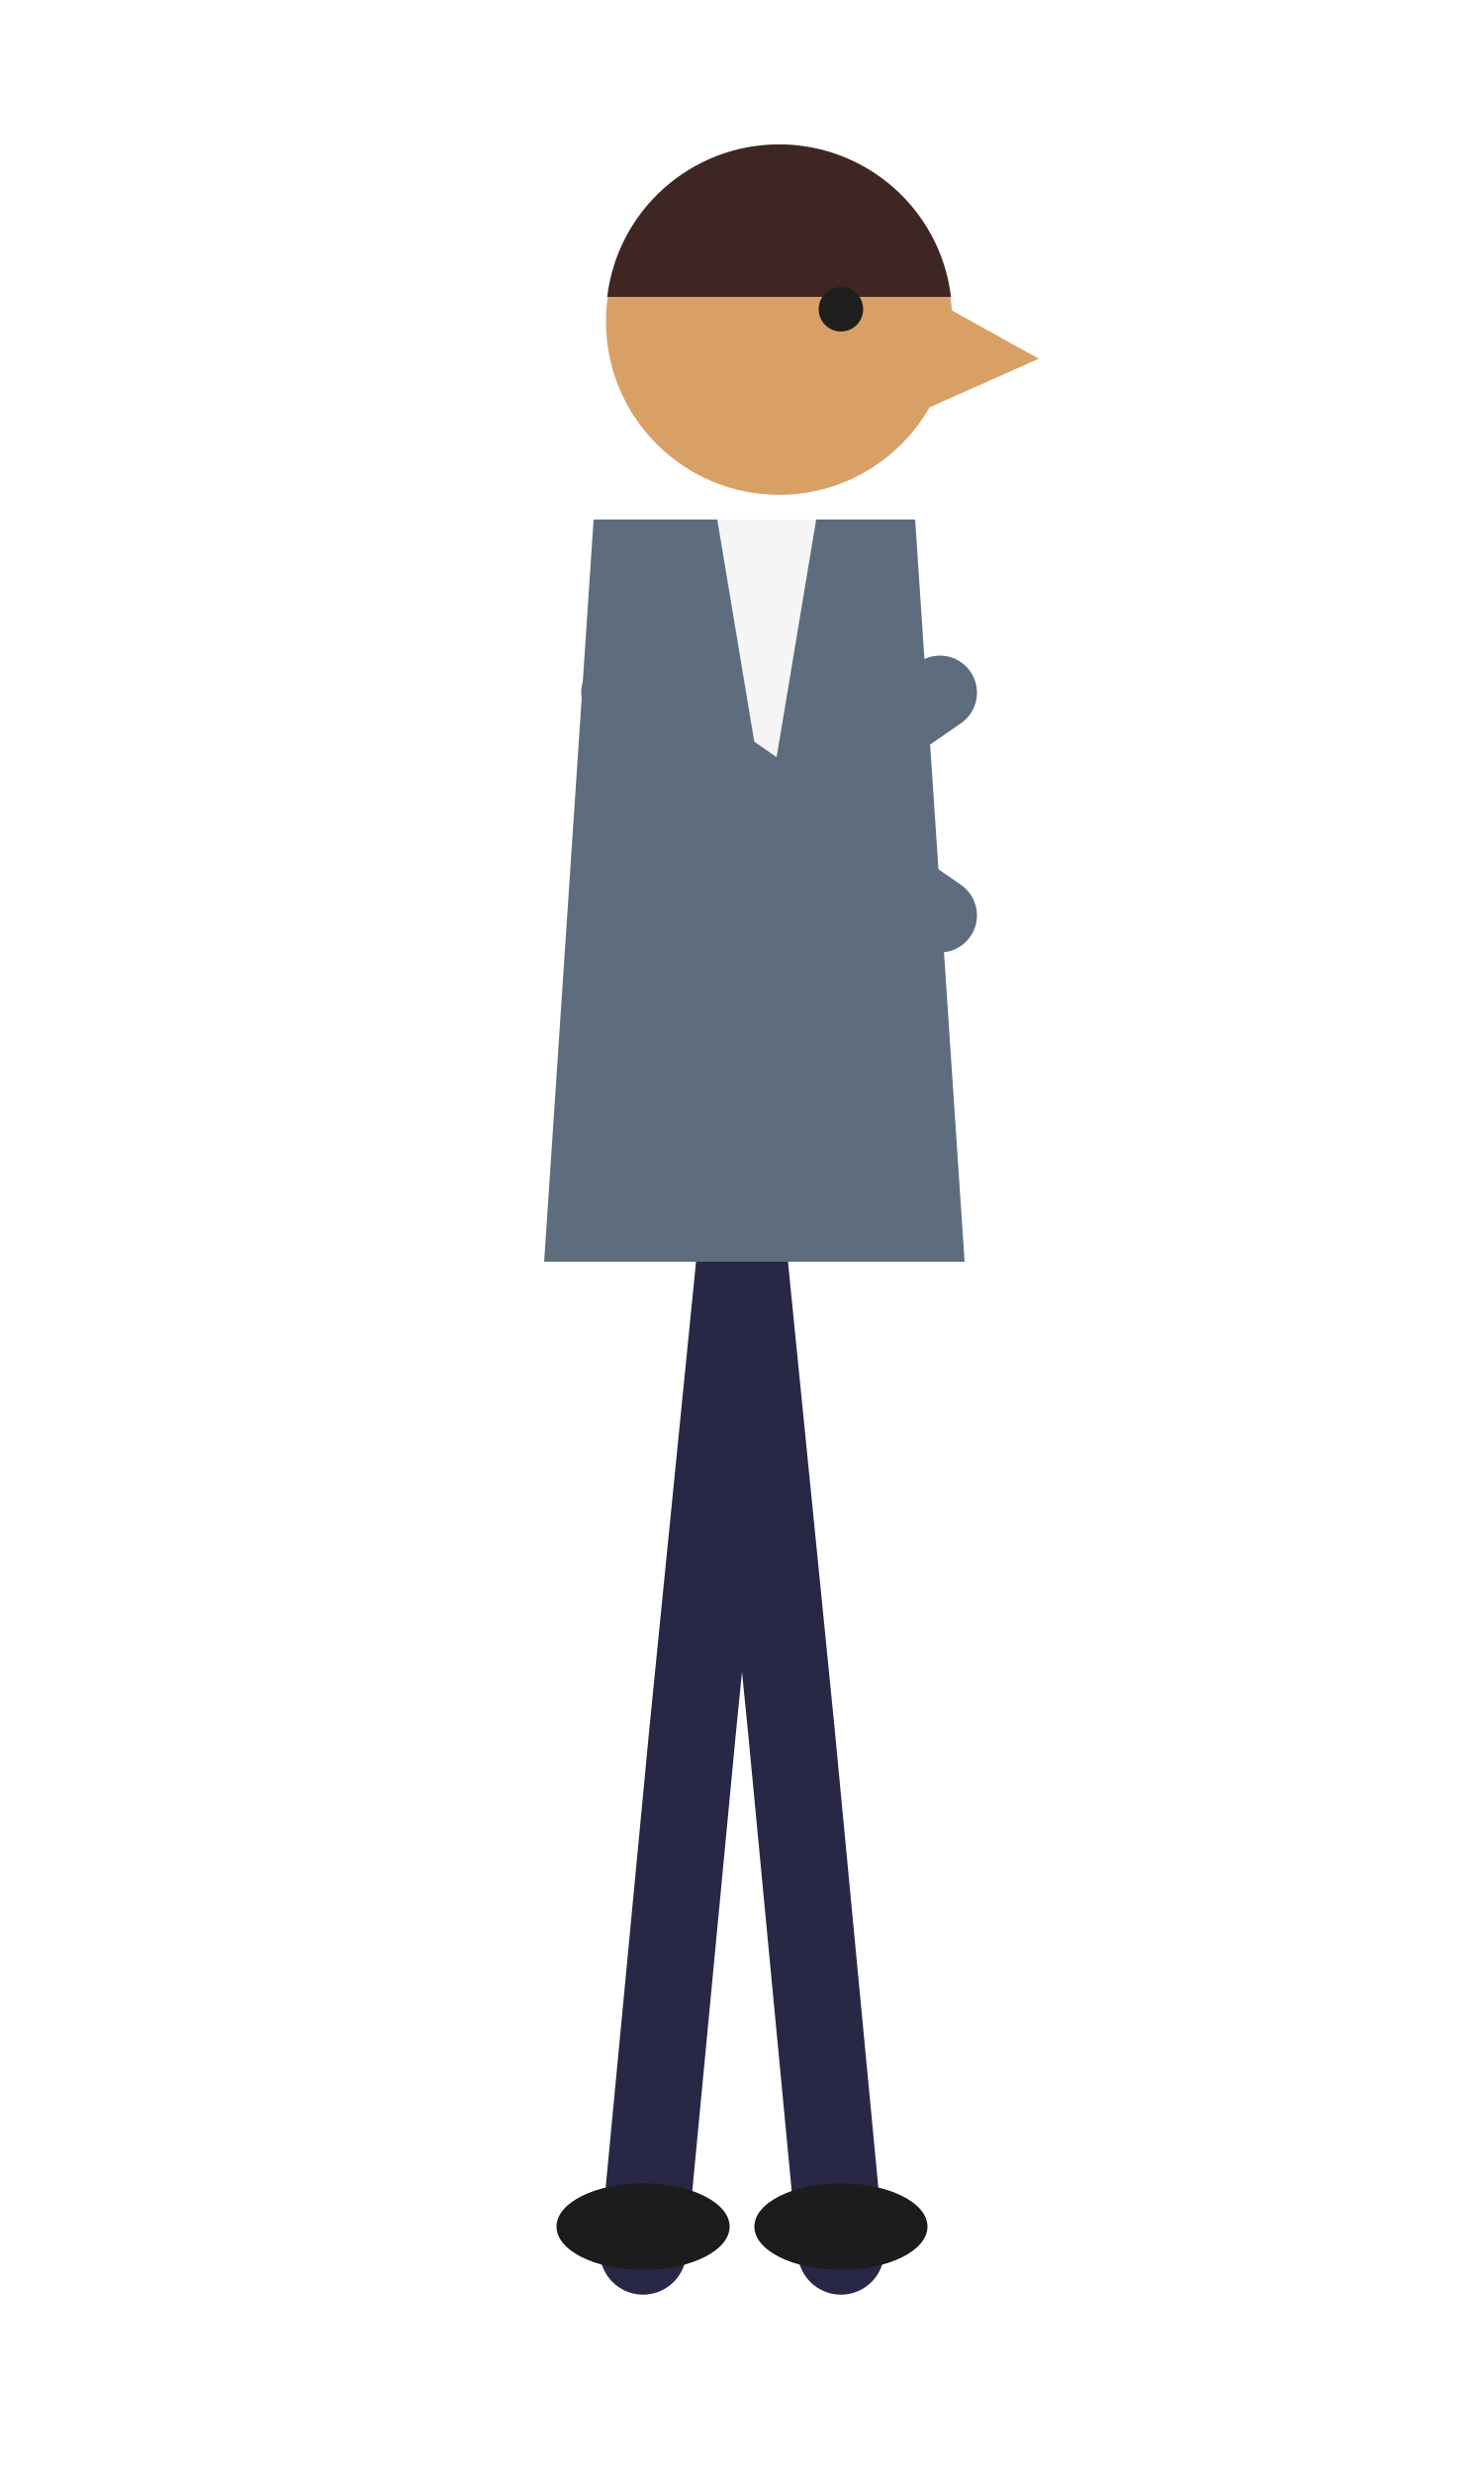
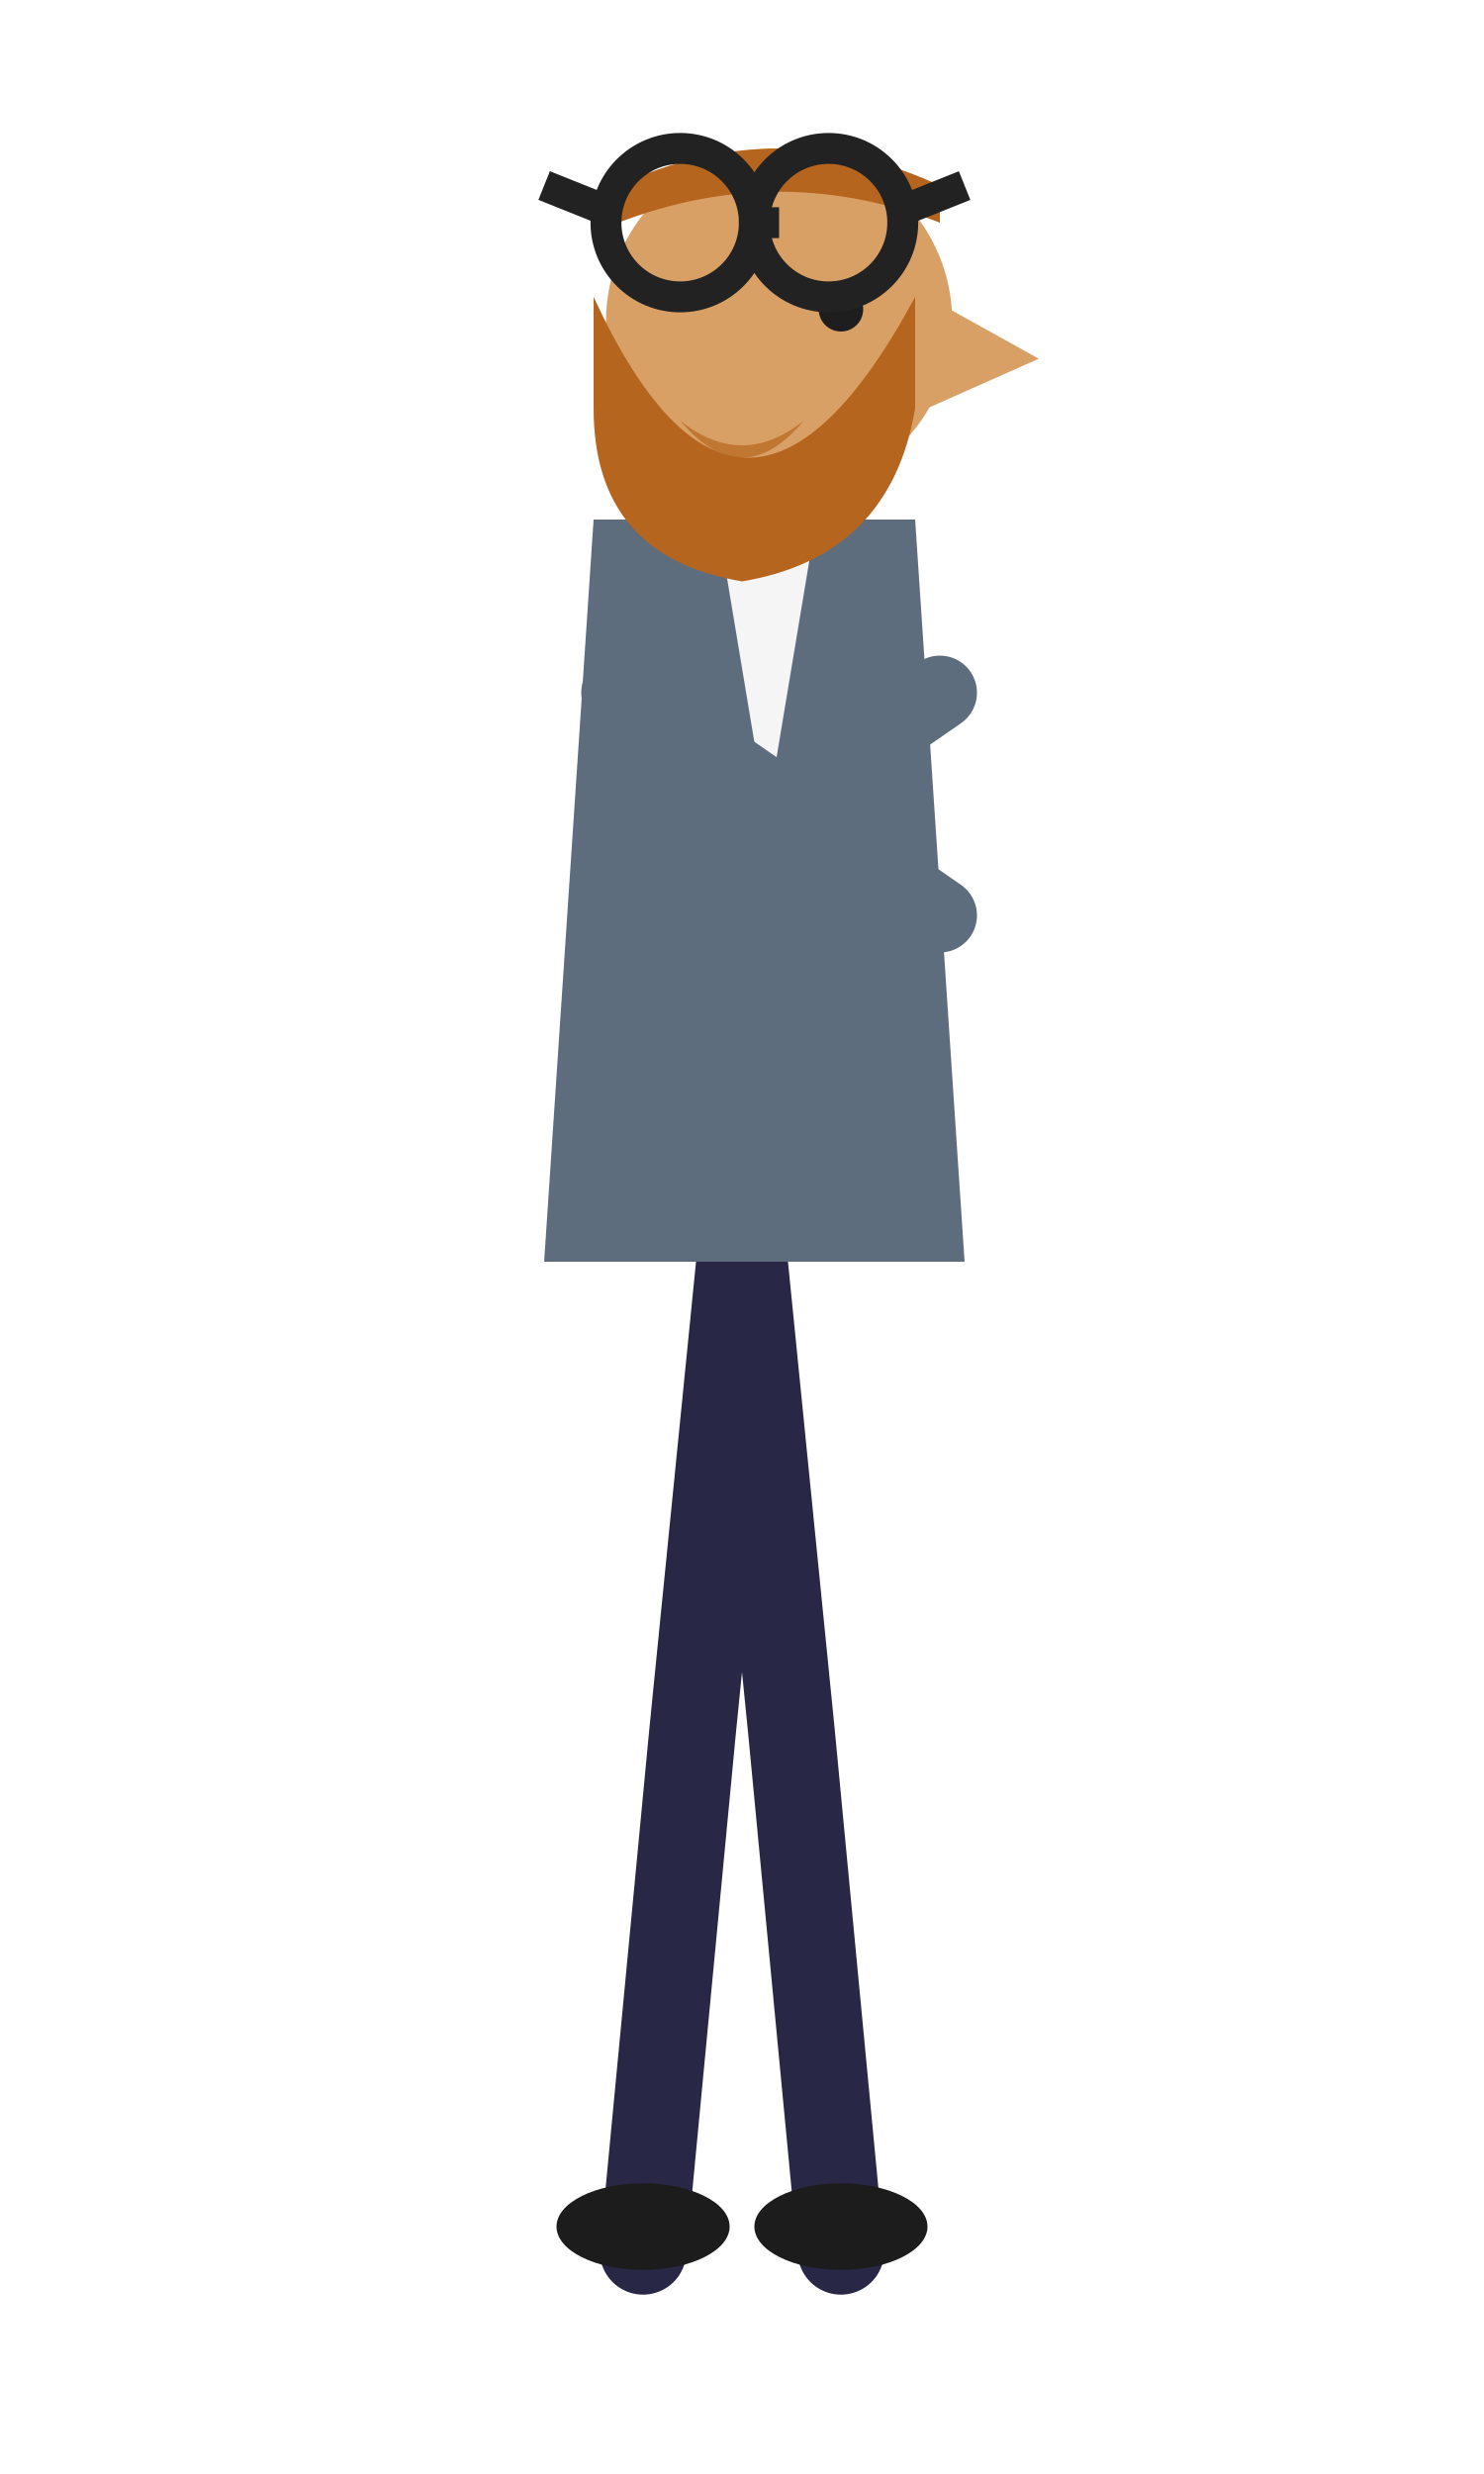
<svg xmlns="http://www.w3.org/2000/svg" viewBox="0 0 120 200" width="120" height="200">
  <g stroke="#282846" stroke-width="7" stroke-linecap="round" fill="none" stroke-linejoin="round">
    <path d="M60 100 L64 140 L68 182 M60 100 L56 140 L52 182" />
  </g>
  <ellipse cx="68" cy="180" rx="7" ry="3.5" fill="#1c1c1c" />
  <ellipse cx="52" cy="180" rx="7" ry="3.5" fill="#1c1c1c" />
  <path d="M48 42 L74 42 L78 102 L44 102 Z" fill="#5d6d7e" />
  <path d="M58 42 L66 42 L62 66 Z" fill="#f5f5f5" />
  <g stroke="#5d6d7e" stroke-width="6" stroke-linecap="round" fill="none">
    <path d="M50 56 L76 74 M50 74 L76 56" />
  </g>
  <circle cx="63" cy="26" r="14" fill="#d9a066" />
  <path d="M75 24 L84 29 L75 33 Z" fill="#d9a066" />
-   <path d="M49.1 24 A14 14 0 0 1 76.9 24 Z" fill="#3e2723" />
+   <path d="M50 15 Q63 9 76 15 L76 18 Q63 13 50 18 Z" fill="#b5651d" />
  <circle cx="68" cy="25" r="1.8" fill="#1e1e1e" />
+   <g stroke="#222" stroke-width="2.5" fill="none">
+     <circle cx="55" cy="18" r="6" />
+     <circle cx="67" cy="18" r="6" />
+     <path d="M61 18 L63 18 M49 17 L44 15 M73 17 L78 15" />
+   </g>
+   <path d="M48 24 Q60 50 74 24 L74 33 Q72 45 60 47 Q48 45 48 33 Z" fill="#b5651d" />
+   <path d="M55 34 Q60 38 65 34 Q60 40 55 34 Z" fill="#b5651d" opacity="0.7" />
</svg>
